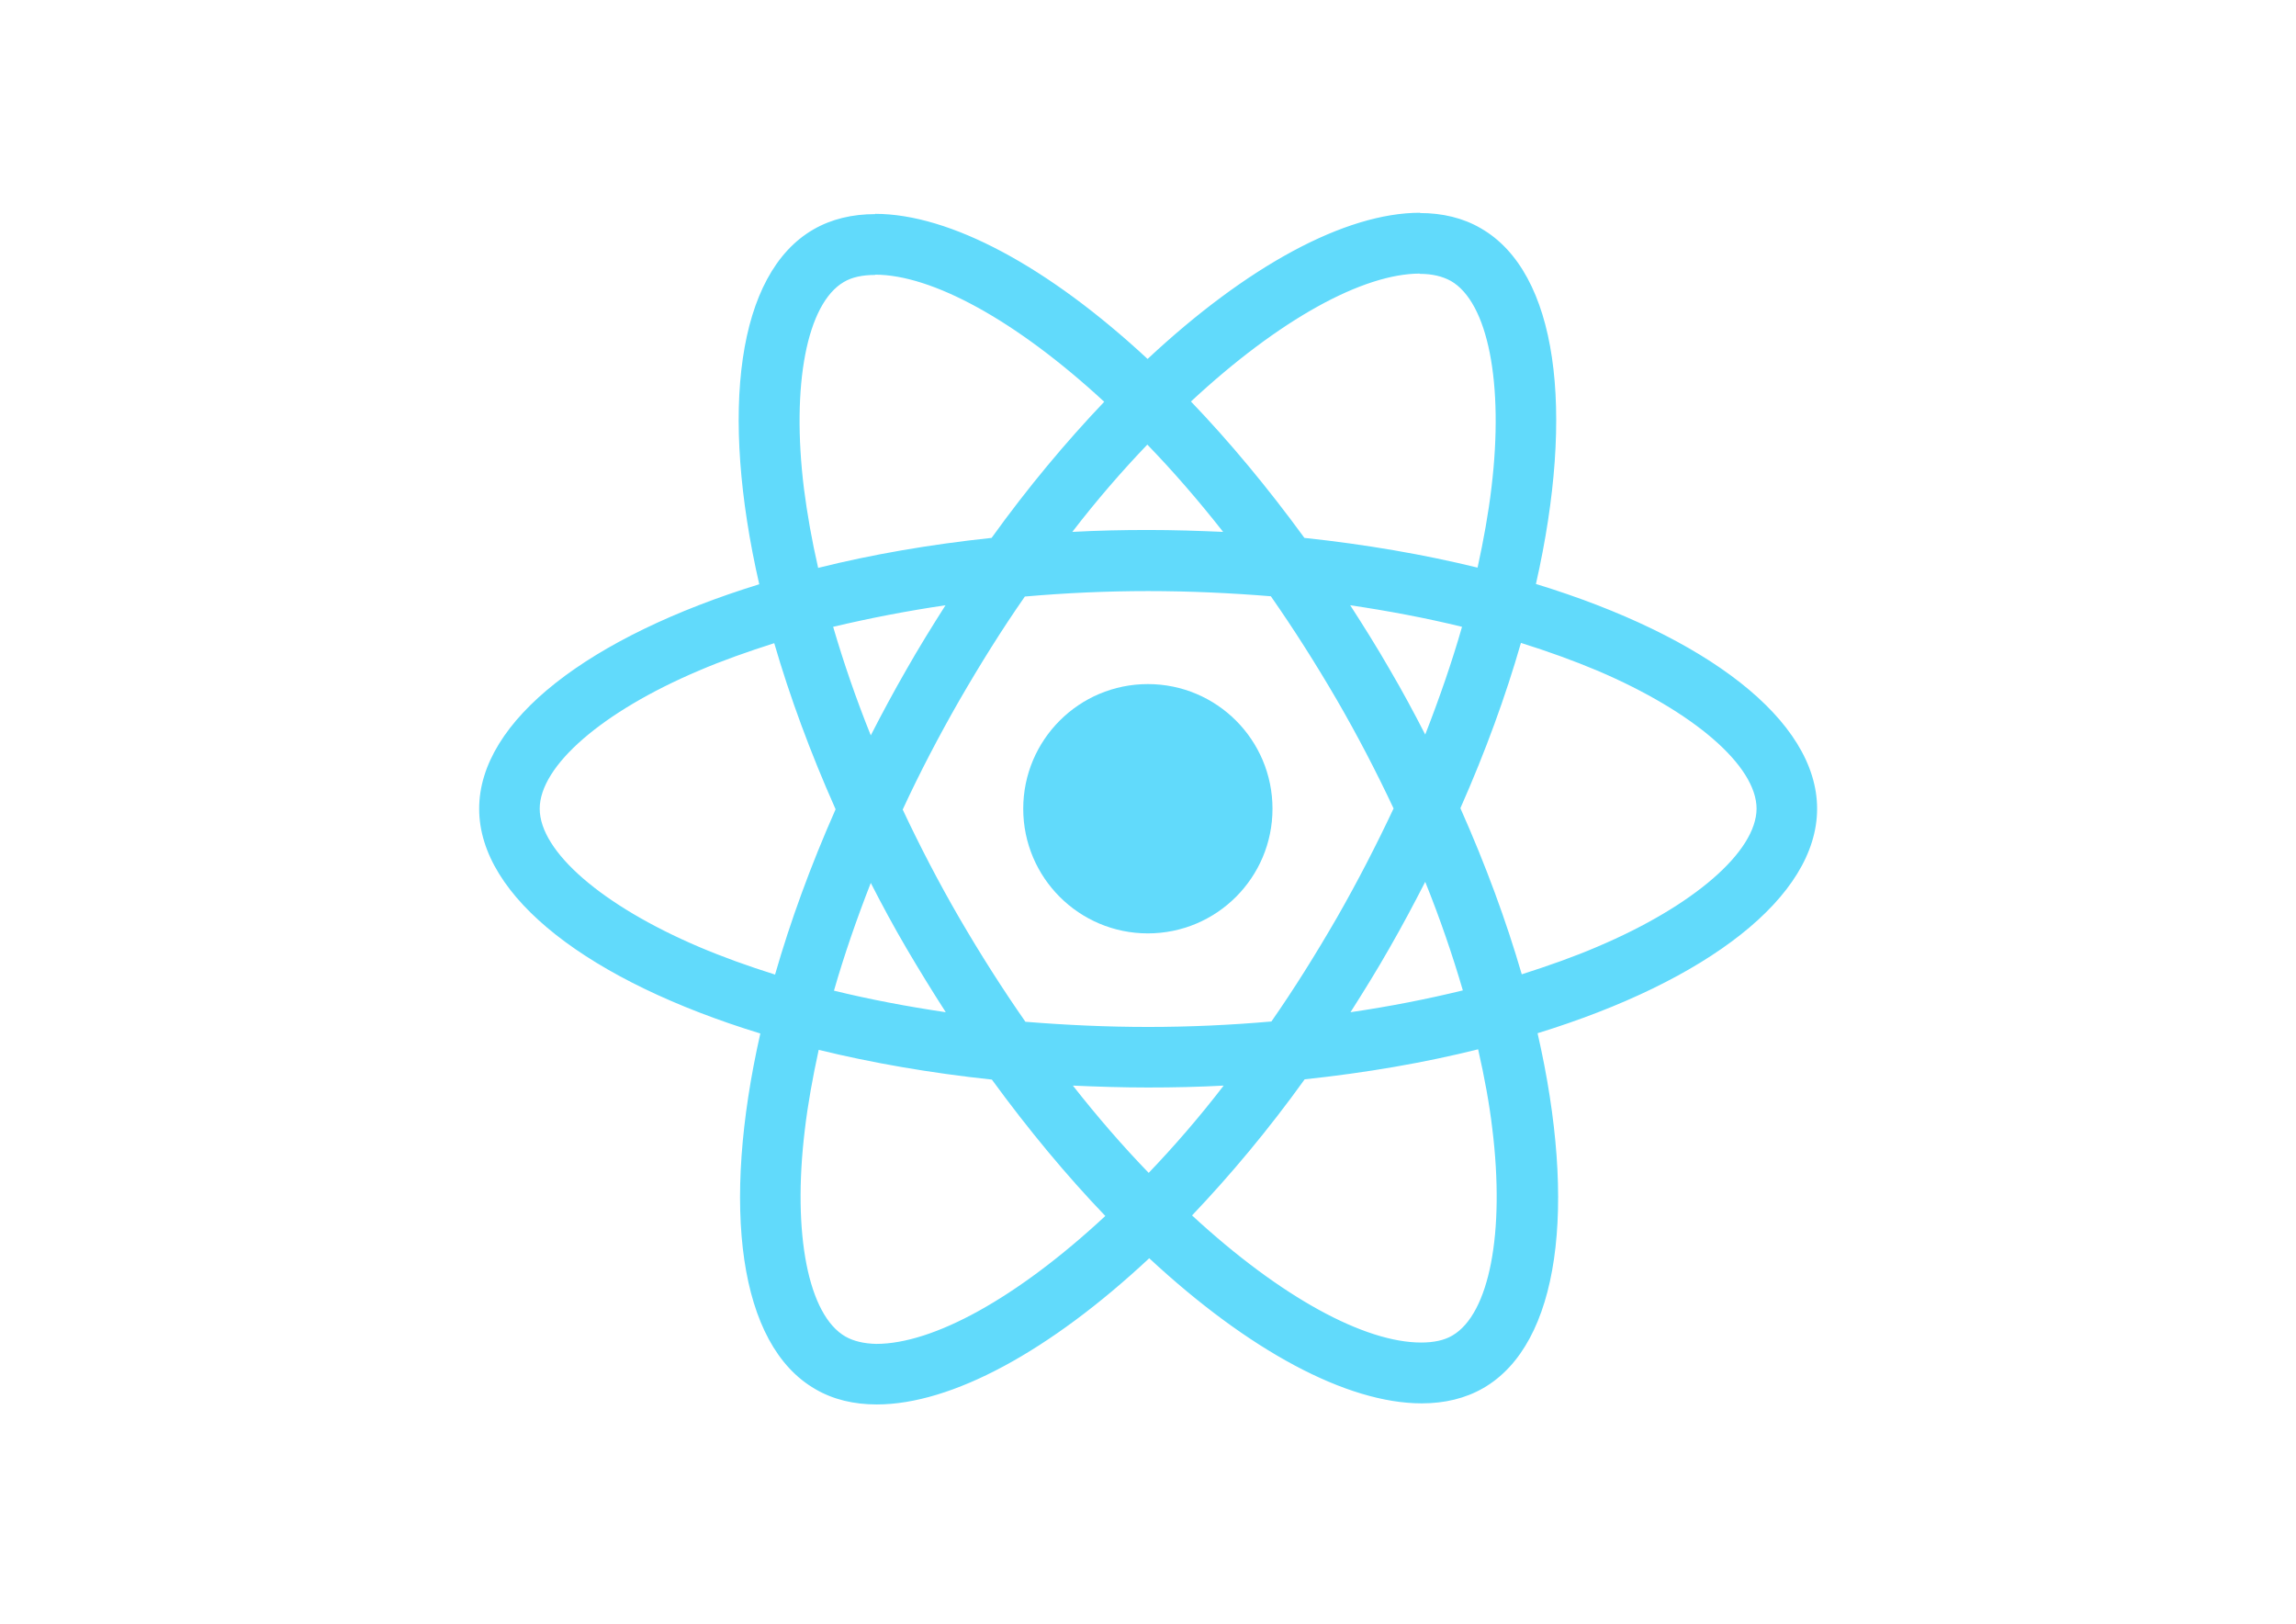
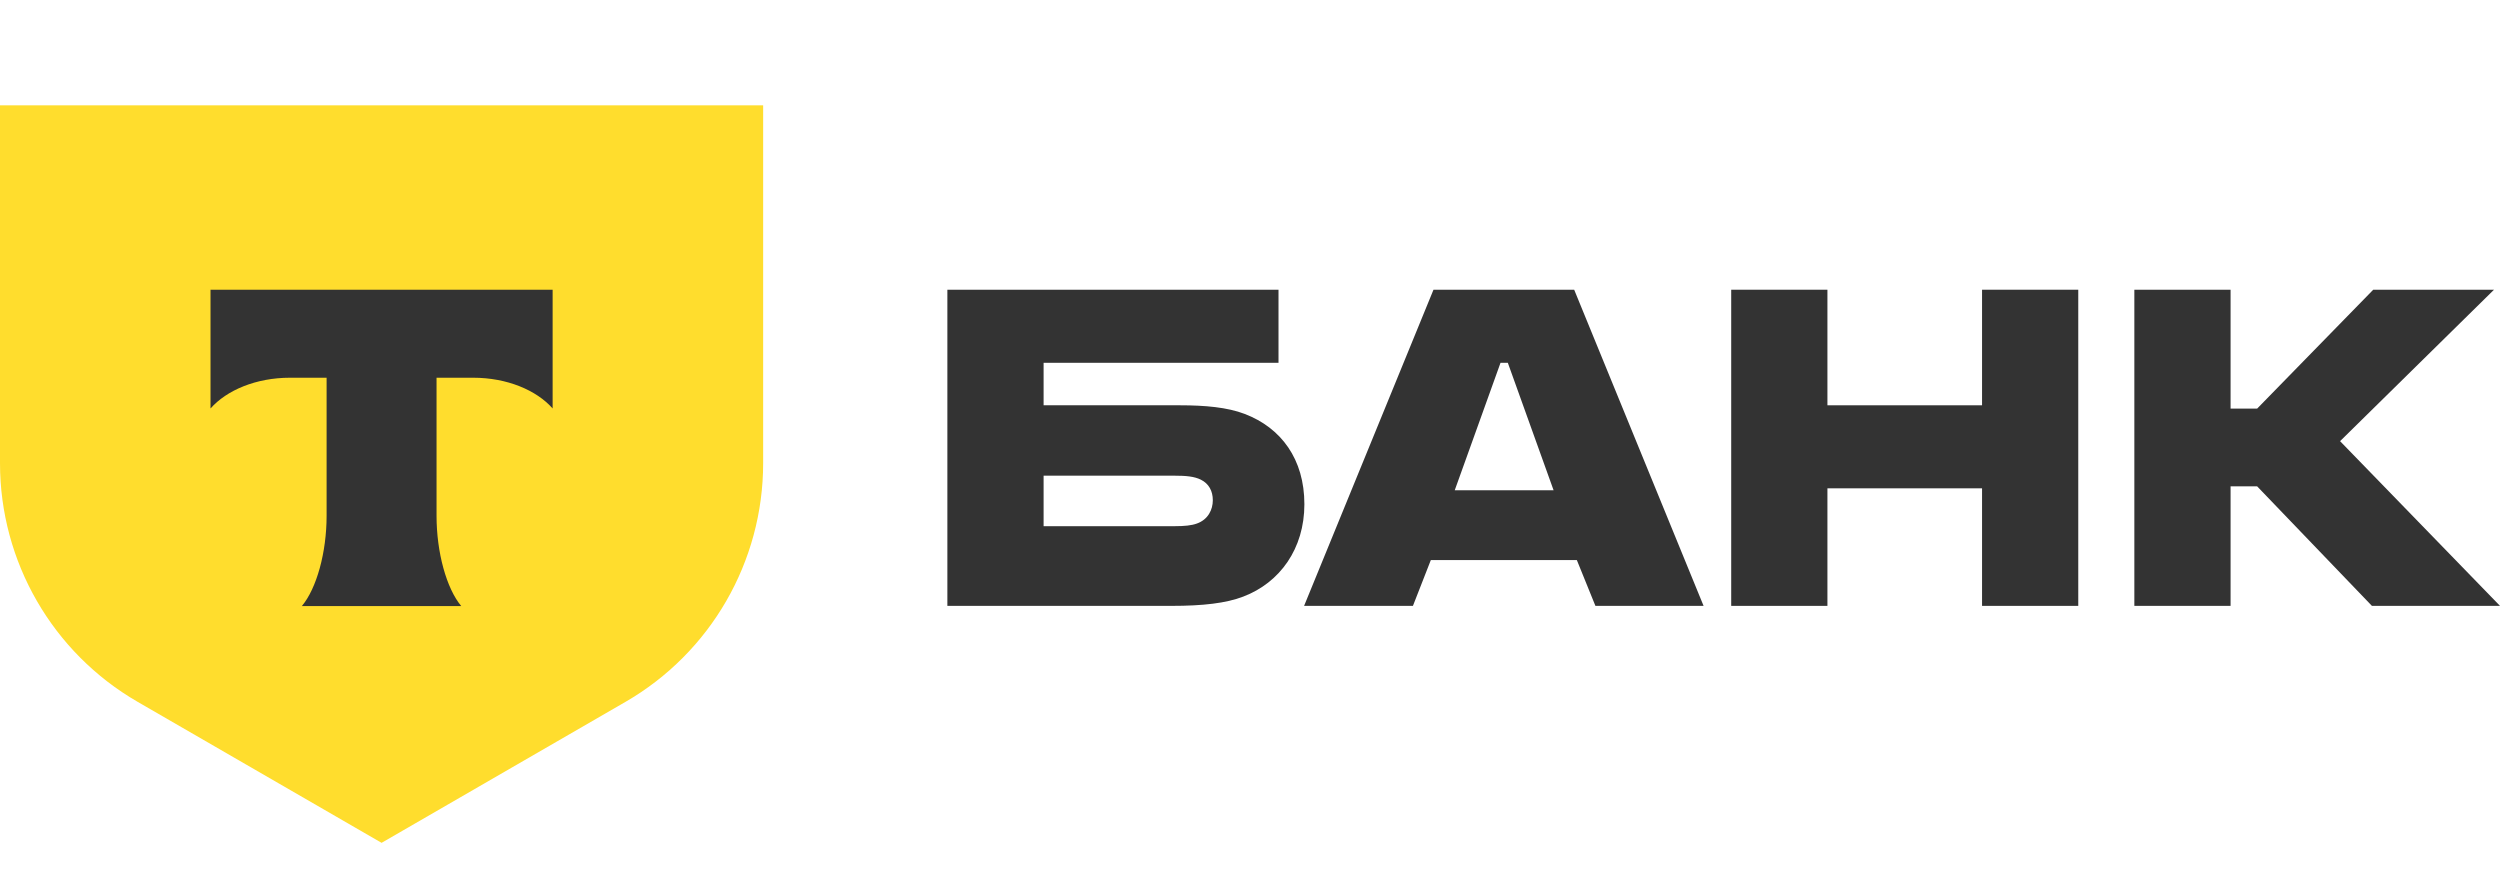
- <svg xmlns="http://www.w3.org/2000/svg" viewBox="0 0 841.9 595.3">
-   <g fill="#61DAFB">
-     <path d="M666.3 296.5c0-32.5-40.7-63.3-103.1-82.4 14.4-63.6 8-114.2-20.2-130.4-6.5-3.8-14.1-5.6-22.4-5.6v22.3c4.6 0 8.3.9 11.4 2.6 13.6 7.8 19.5 37.5 14.9 75.7-1.1 9.4-2.9 19.3-5.1 29.4-19.6-4.8-41-8.5-63.5-10.9-13.5-18.5-27.5-35.3-41.6-50 32.6-30.3 63.2-46.9 84-46.9V78c-27.5 0-63.5 19.6-99.9 53.6-36.4-33.8-72.4-53.2-99.9-53.2v22.3c20.7 0 51.4 16.5 84 46.6-14 14.7-28 31.4-41.3 49.9-22.6 2.4-44 6.1-63.6 11-2.3-10-4-19.7-5.2-29-4.7-38.2 1.1-67.9 14.6-75.8 3-1.8 6.9-2.6 11.5-2.6V78.5c-8.4 0-16 1.8-22.6 5.6-28.1 16.2-34.4 66.7-19.9 130.1-62.2 19.2-102.7 49.9-102.7 82.3 0 32.5 40.7 63.3 103.1 82.4-14.4 63.6-8 114.2 20.2 130.4 6.5 3.8 14.1 5.6 22.5 5.6 27.5 0 63.5-19.6 99.9-53.6 36.4 33.8 72.4 53.2 99.9 53.2 8.4 0 16-1.8 22.6-5.6 28.1-16.2 34.4-66.7 19.9-130.1 62-19.1 102.5-49.9 102.5-82.3zm-130.2-66.7c-3.7 12.9-8.3 26.2-13.5 39.5-4.1-8-8.4-16-13.1-24-4.6-8-9.5-15.8-14.4-23.4 14.2 2.1 27.9 4.7 41 7.9zm-45.8 106.5c-7.8 13.5-15.8 26.3-24.1 38.2-14.9 1.3-30 2-45.2 2-15.1 0-30.2-.7-45-1.9-8.3-11.9-16.4-24.6-24.2-38-7.6-13.1-14.5-26.4-20.8-39.8 6.2-13.4 13.2-26.8 20.7-39.9 7.8-13.5 15.8-26.3 24.1-38.2 14.9-1.3 30-2 45.2-2 15.1 0 30.2.7 45 1.9 8.3 11.9 16.4 24.6 24.2 38 7.6 13.1 14.5 26.4 20.8 39.8-6.3 13.4-13.2 26.8-20.7 39.9zm32.3-13c5.4 13.4 10 26.8 13.8 39.8-13.1 3.2-26.9 5.9-41.2 8 4.9-7.7 9.8-15.6 14.4-23.7 4.6-8 8.9-16.1 13-24.1zM421.2 430c-9.3-9.6-18.6-20.3-27.8-32 9 .4 18.2.7 27.5.7 9.4 0 18.7-.2 27.8-.7-9 11.7-18.3 22.4-27.5 32zm-74.4-58.9c-14.2-2.1-27.9-4.7-41-7.9 3.7-12.9 8.3-26.2 13.5-39.5 4.1 8 8.4 16 13.1 24 4.7 8 9.5 15.8 14.4 23.4zM420.7 163c9.3 9.6 18.6 20.3 27.8 32-9-.4-18.2-.7-27.5-.7-9.4 0-18.7.2-27.8.7 9-11.7 18.3-22.4 27.5-32zm-74 58.9c-4.9 7.7-9.8 15.6-14.4 23.7-4.6 8-8.9 16-13 24-5.4-13.4-10-26.8-13.8-39.8 13.1-3.1 26.9-5.8 41.2-7.9zm-90.5 125.2c-35.4-15.1-58.3-34.9-58.3-50.6 0-15.7 22.9-35.6 58.3-50.6 8.6-3.7 18-7 27.7-10.1 5.7 19.6 13.2 40 22.5 60.9-9.2 20.8-16.6 41.1-22.2 60.6-9.9-3.1-19.3-6.5-28-10.2zM310 490c-13.6-7.8-19.5-37.5-14.9-75.7 1.1-9.4 2.9-19.3 5.1-29.4 19.6 4.8 41 8.5 63.5 10.9 13.5 18.5 27.5 35.3 41.6 50-32.6 30.3-63.2 46.9-84 46.9-4.5-.1-8.3-1-11.3-2.7zm237.2-76.2c4.7 38.2-1.1 67.9-14.6 75.8-3 1.8-6.9 2.6-11.5 2.6-20.7 0-51.4-16.5-84-46.6 14-14.7 28-31.4 41.3-49.9 22.6-2.4 44-6.1 63.6-11 2.3 10.1 4.1 19.8 5.2 29.1zm38.5-66.7c-8.6 3.7-18 7-27.7 10.1-5.7-19.6-13.2-40-22.5-60.9 9.2-20.8 16.6-41.1 22.2-60.6 9.9 3.1 19.3 6.5 28.1 10.2 35.4 15.1 58.3 34.9 58.3 50.6-.1 15.7-23 35.6-58.4 50.6zM320.8 78.4z" />
-     <circle cx="420.9" cy="296.5" r="45.7" />
-     <path d="M520.5 78.1z" />
-   </g>
+ <svg xmlns="http://www.w3.org/2000/svg" width="134" height="48" viewBox="0 0 134 48" fill="none">
+   <path d="M66.714 22.186C65.79 21.83 64.58 21.724 63.264 21.724H55.937V19.445H68.528V15.529H50.779V32.475H62.802C64.474 32.475 65.718 32.333 66.643 31.976C68.6 31.229 69.915 29.413 69.915 27.028C69.915 24.608 68.671 22.934 66.714 22.186ZM64.153 28.061C63.869 28.167 63.478 28.203 62.979 28.203H55.937V25.497H62.979C63.549 25.497 64.011 25.533 64.367 25.711C64.793 25.924 65.007 26.316 65.007 26.814C65.007 27.313 64.758 27.847 64.153 28.061Z" fill="#333333" />
+   <path d="M84.376 15.529H76.835L69.899 32.475H75.733L76.693 30.018H84.518L85.514 32.475H91.312L84.376 15.529ZM77.973 26.28L80.428 19.445H80.819L83.273 26.28H77.973Z" fill="#333333" />
+   <path d="M97.95 26.174V32.475H92.793V15.529H97.95V21.724H106.238V15.529H111.395V32.475H106.238V26.174H97.95Z" fill="#333333" />
+   <path d="M119.559 26.067V32.475H114.401V15.529H119.559V21.902H120.982L127.206 15.529H133.679L125.428 23.646L134 32.475H127.135L120.982 26.067H119.559Z" fill="#333333" />
+   <path d="M0 5.647H40.905V24.826C40.905 30.104 38.092 34.982 33.525 37.621L20.453 45.176L7.381 37.621C2.813 34.982 4.68827e-06 30.104 4.68827e-06 24.826L0 5.647Z" fill="#FFDD2D" />
+   <path fill-rule="evenodd" clip-rule="evenodd" d="M11.284 15.529V21.893C12.154 20.91 13.735 20.246 15.542 20.246H17.506V27.643C17.506 29.611 16.972 31.539 16.179 32.486H24.723C23.932 31.538 23.399 29.613 23.399 27.647V20.246H25.363C27.171 20.246 28.752 20.91 29.621 21.893V15.529H11.284Z" fill="#333333" />
</svg>
